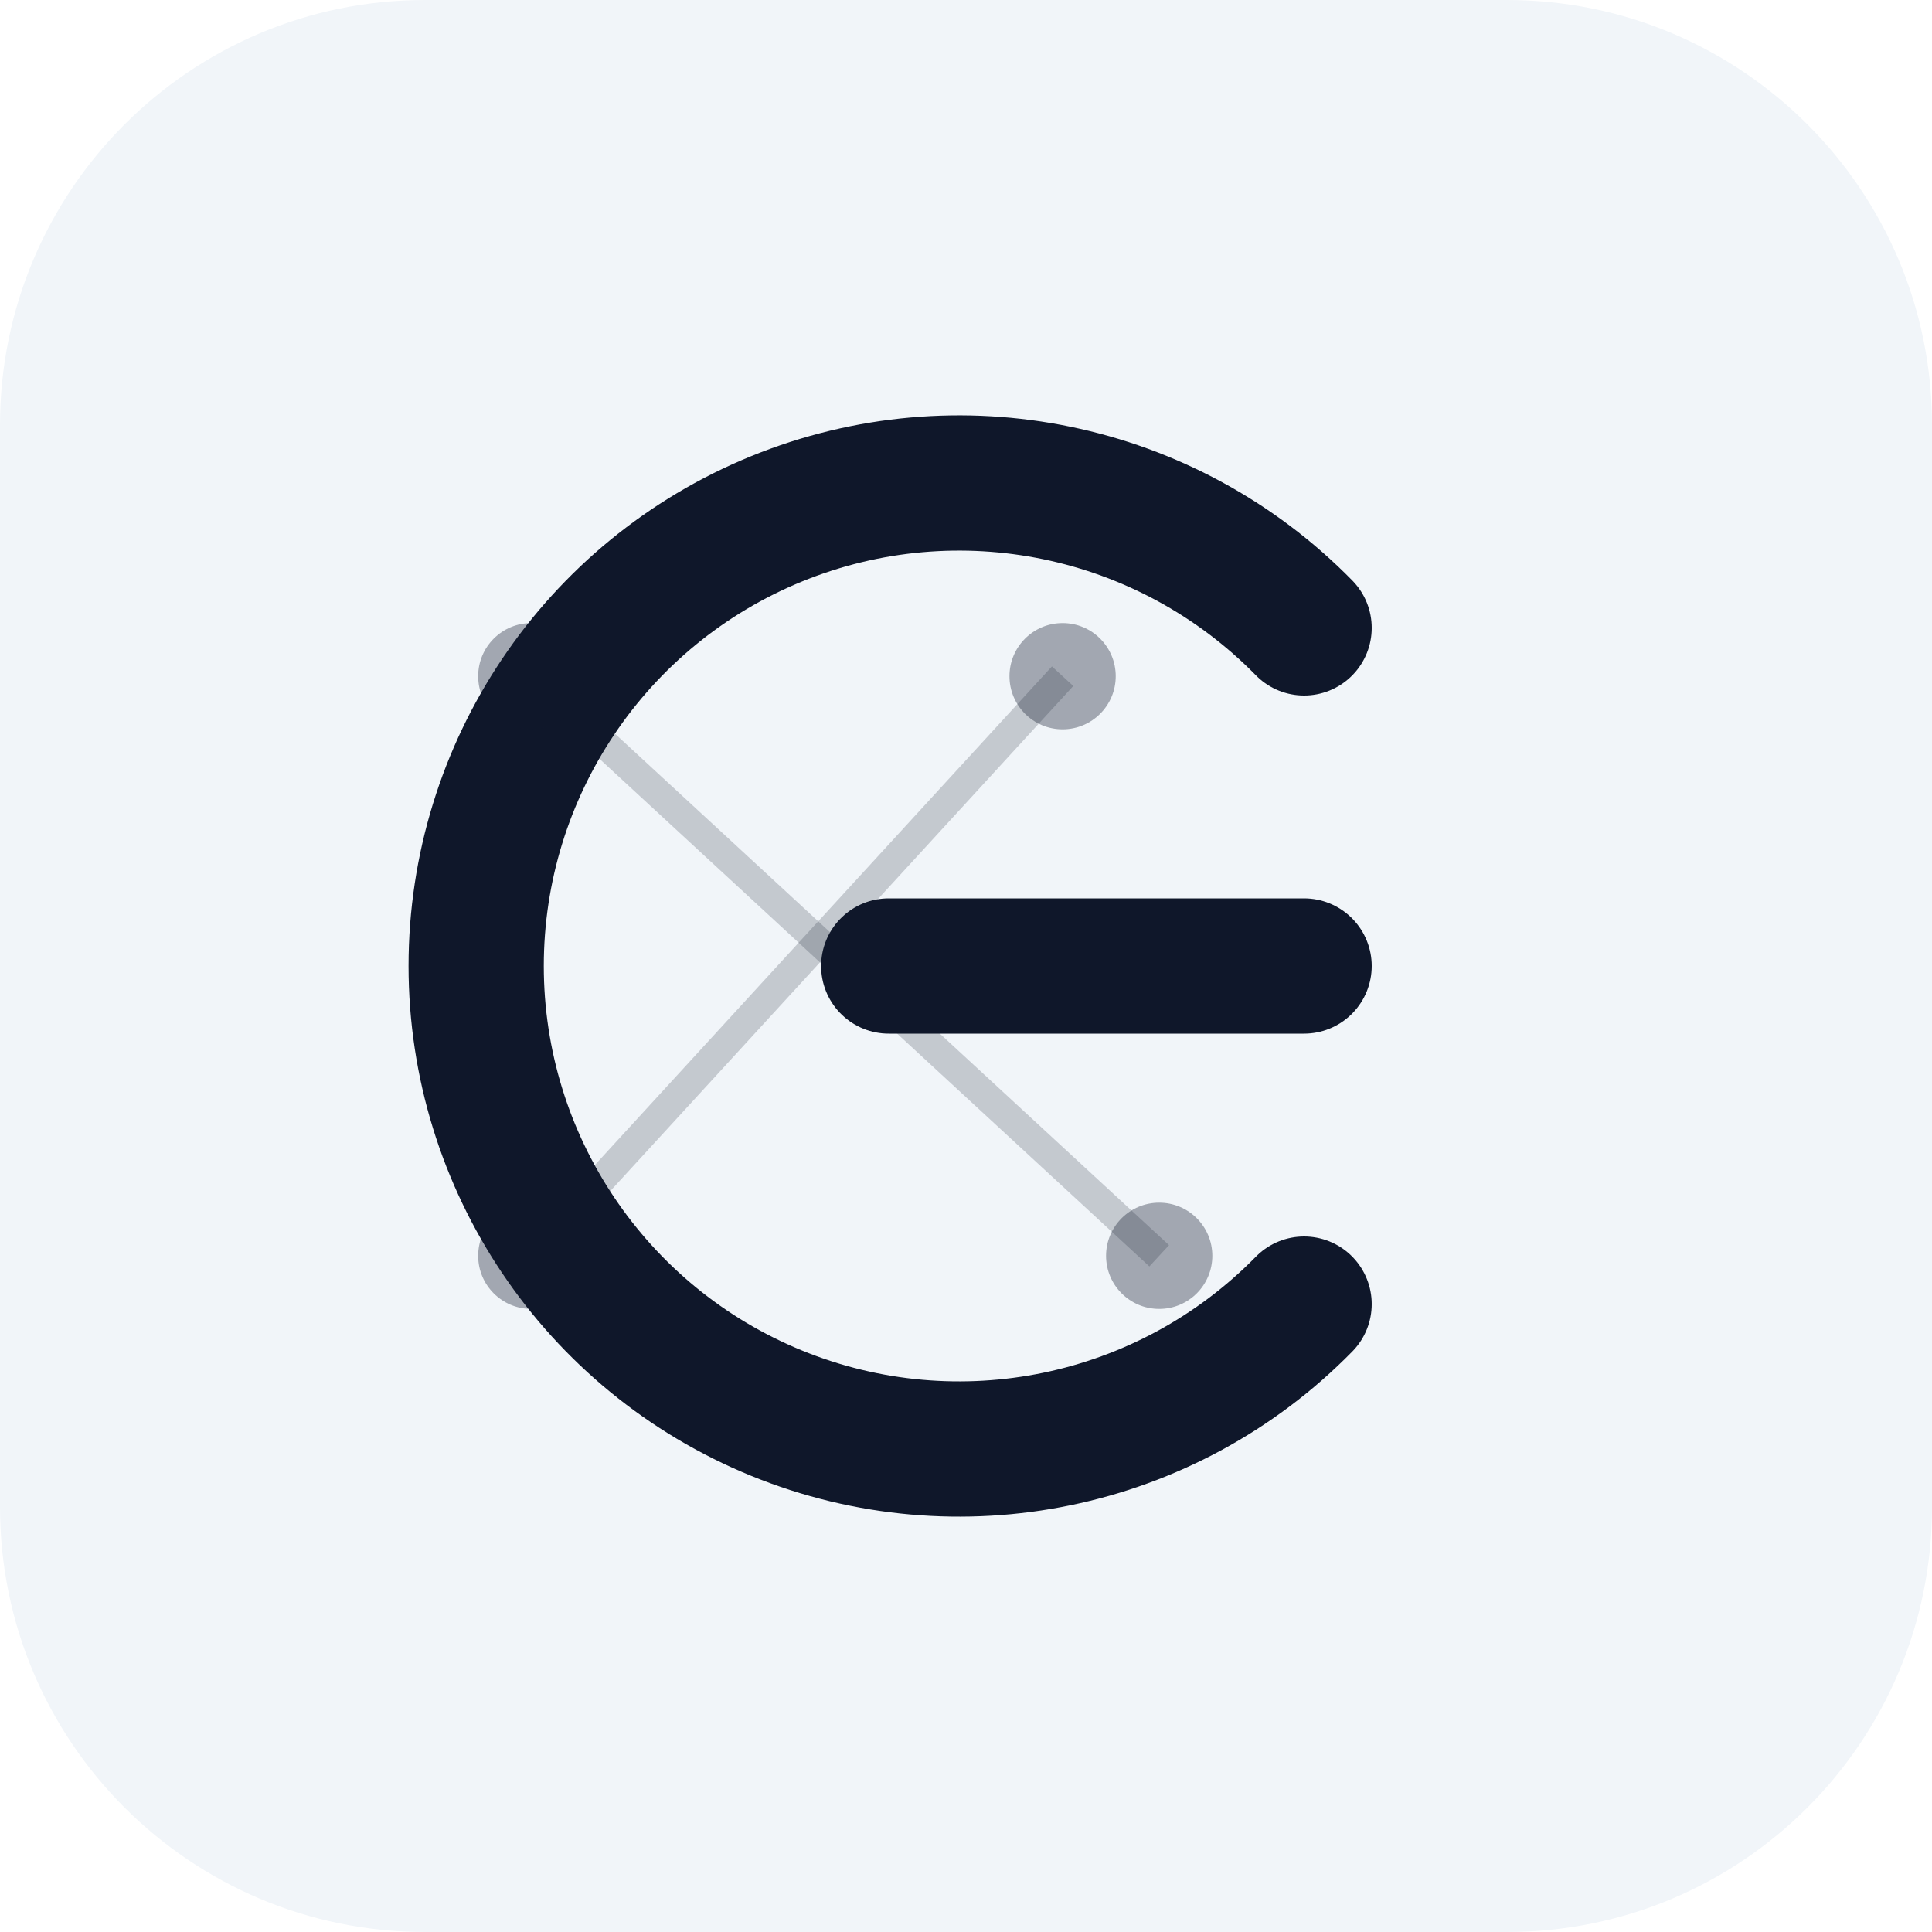
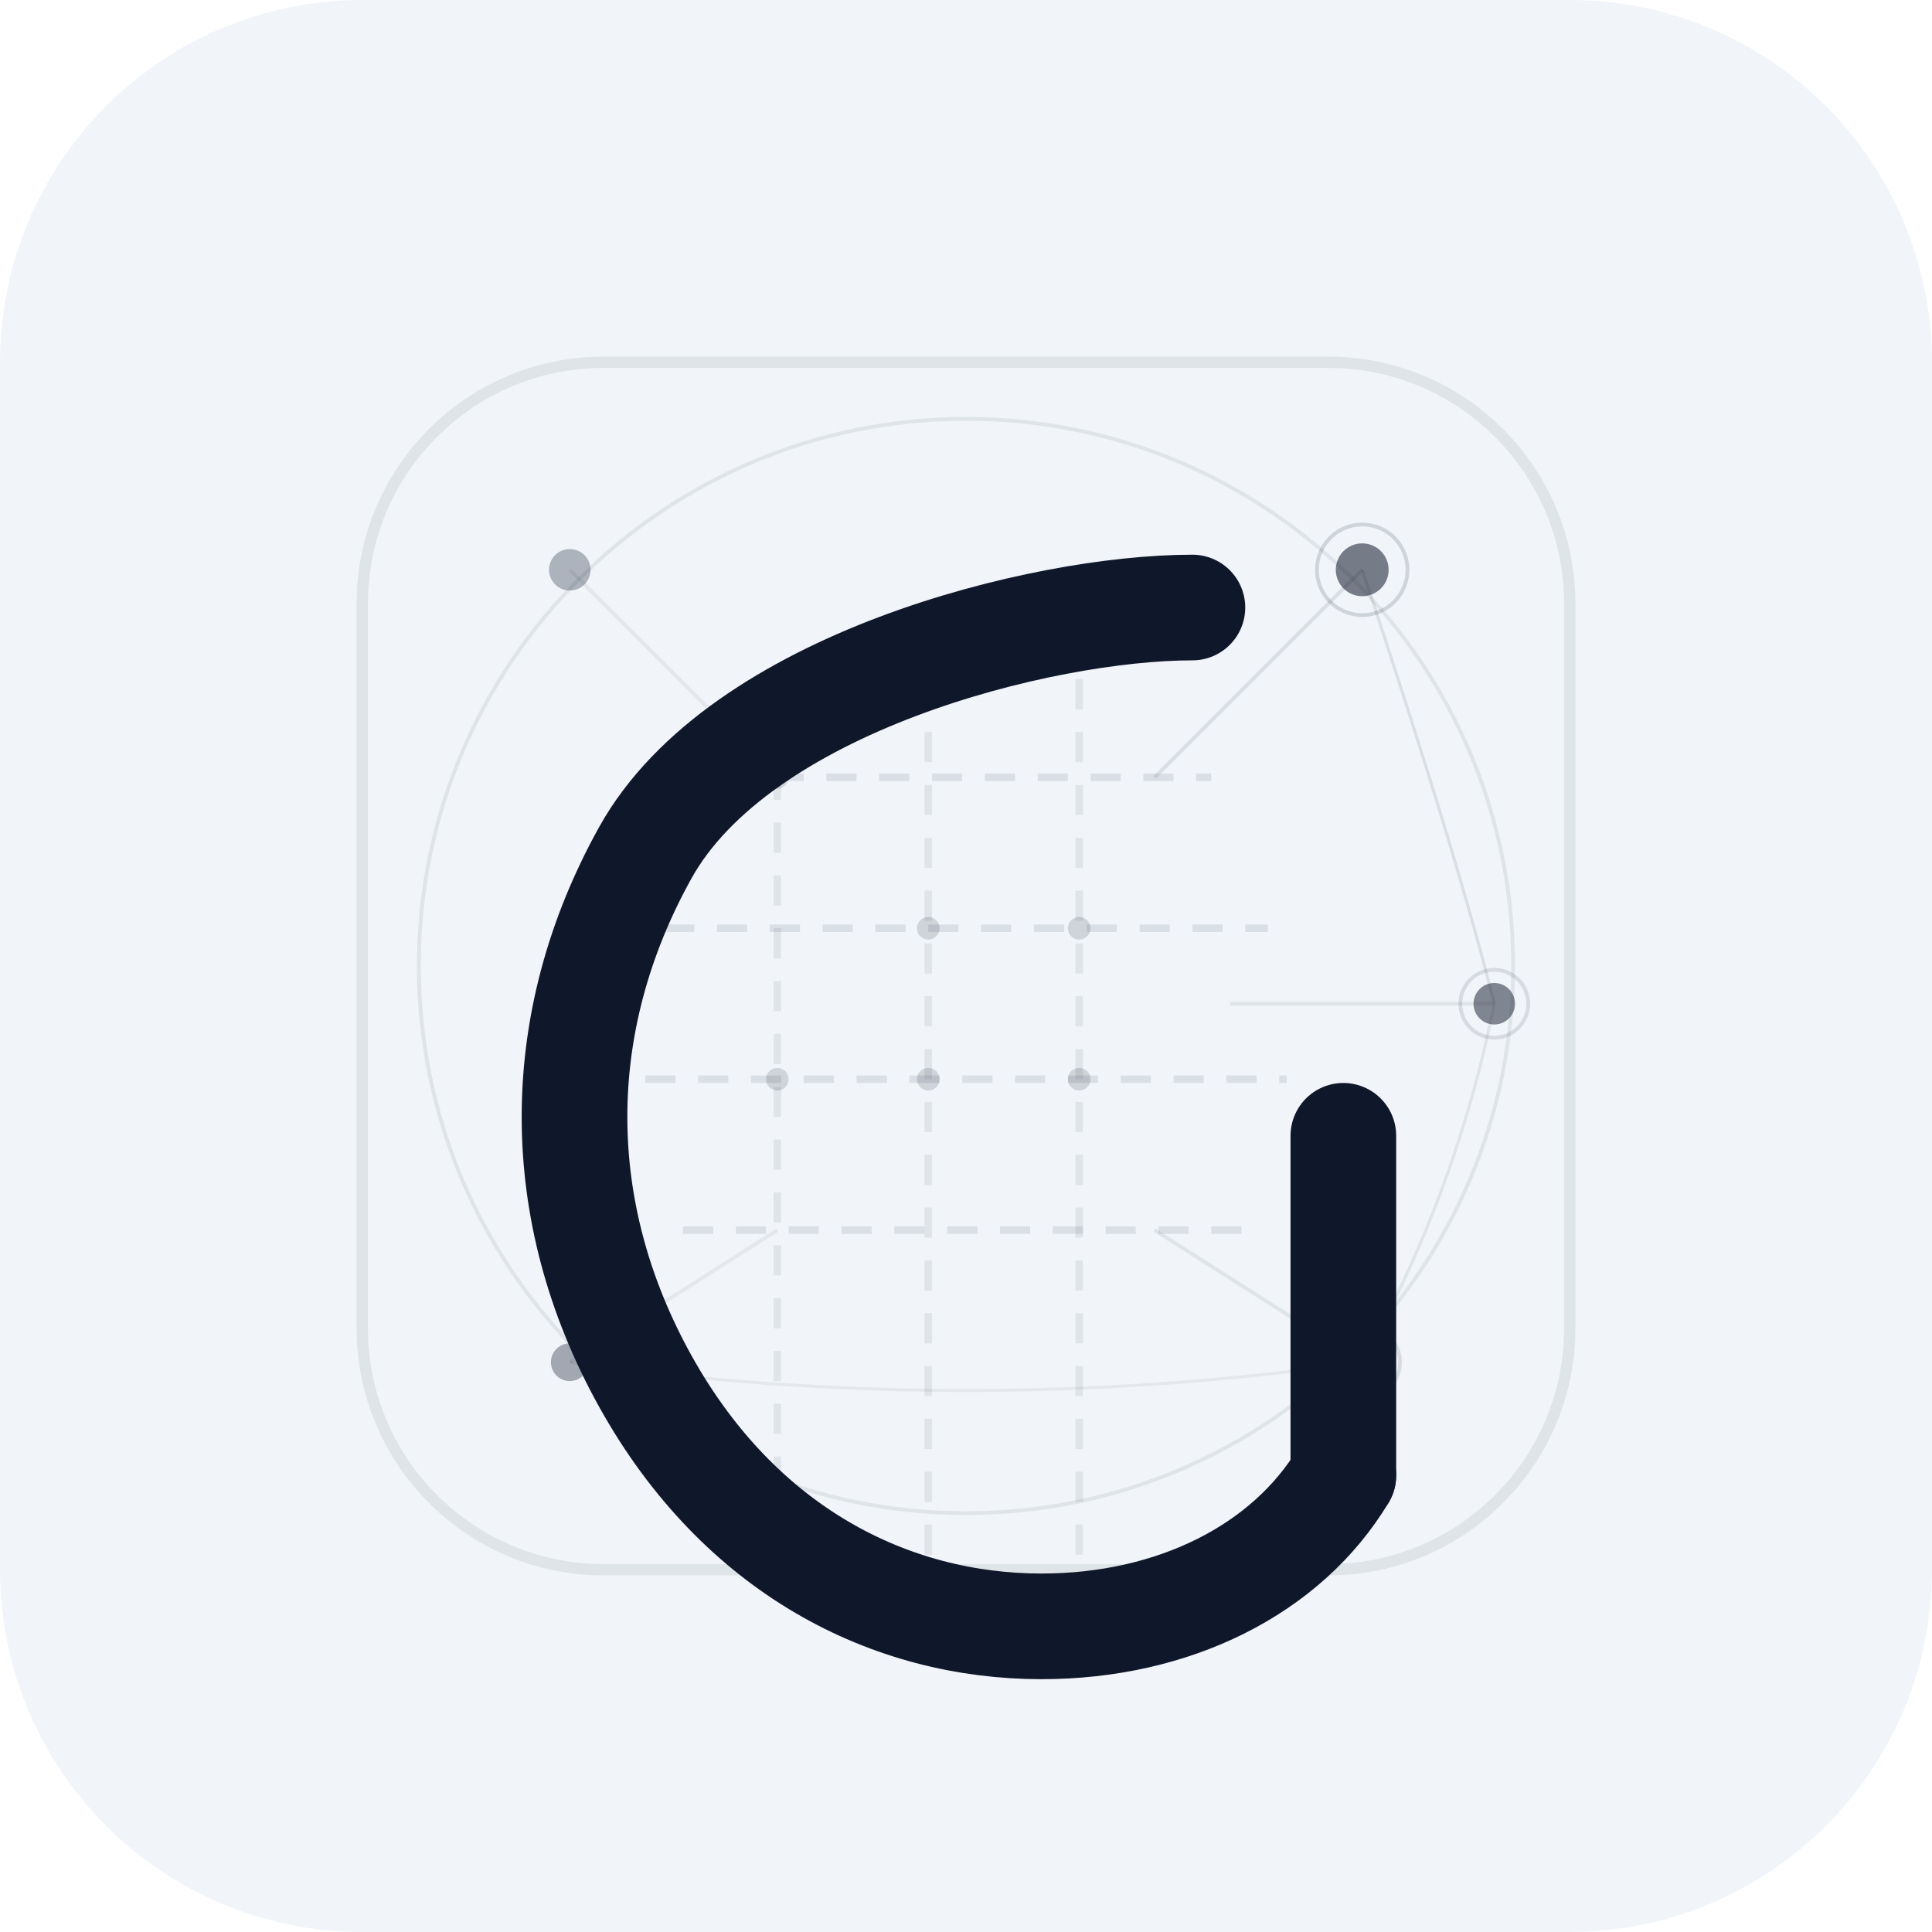
- <svg xmlns="http://www.w3.org/2000/svg" viewBox="0 0 200 200" width="200" height="200">
-   <rect width="200" height="200" rx="44" fill="#F1F5F9" />
-   <path d="M 135 65 A 50 50 0 1 0 135 135 M 135 100 L 92 100" stroke="#0F172A" stroke-width="14" fill="none" stroke-linecap="round" stroke-linejoin="round" />
-   <line x1="55" y1="70" x2="120" y2="130" stroke="#0F172A" stroke-width="3" opacity="0.20" />
-   <line x1="55" y1="130" x2="110" y2="70" stroke="#0F172A" stroke-width="3" opacity="0.20" />
-   <circle cx="55" cy="70" r="5.5" fill="#0F172A" opacity="0.35" />
-   <circle cx="120" cy="130" r="5.5" fill="#0F172A" opacity="0.35" />
-   <circle cx="55" cy="130" r="5.5" fill="#0F172A" opacity="0.35" />
-   <circle cx="110" cy="70" r="5.5" fill="#0F172A" opacity="0.35" />
+ <svg xmlns="http://www.w3.org/2000/svg" viewBox="0 0 512 512" width="512" height="512">
+   <rect width="512" height="512" rx="96" fill="#F1F5F9" />
+   <g transform="translate(256,256)">
+     <rect x="-160" y="-160" width="320" height="320" rx="64" fill="none" stroke="#0F172A" stroke-width="3" opacity="0.08" />
+     <path d="M 60,-95 C 20,-95 -60,-75 -85,-30 C -110,15 -110,65 -85,110 C -60,155 -20,175 20,175 C 55,175 85,160 100,135" fill="none" stroke="#0F172A" stroke-width="28" stroke-linecap="round" stroke-linejoin="round" />
+     <path d="M 100,135 L 100,45" fill="none" stroke="#0F172A" stroke-width="28" stroke-linecap="round" />
+     <path d="M -60,155 C -20,175 30,175 60,160" fill="none" stroke="#0F172A" stroke-width="8" stroke-linecap="round" opacity="0.25" />
+     <line x1="-65" y1="-50" x2="65" y2="-50" stroke="#0F172A" stroke-width="2" opacity="0.1" stroke-dasharray="8,6" />
+     <line x1="-80" y1="-10" x2="80" y2="-10" stroke="#0F172A" stroke-width="2" opacity="0.1" stroke-dasharray="8,6" />
+     <line x1="-85" y1="30" x2="85" y2="30" stroke="#0F172A" stroke-width="2" opacity="0.1" stroke-dasharray="8,6" />
+     <line x1="-75" y1="70" x2="75" y2="70" stroke="#0F172A" stroke-width="2" opacity="0.1" stroke-dasharray="8,6" />
+     <line x1="-50" y1="-80" x2="-50" y2="140" stroke="#0F172A" stroke-width="2" opacity="0.08" stroke-dasharray="8,6" />
+     <line x1="-10" y1="-90" x2="-10" y2="160" stroke="#0F172A" stroke-width="2" opacity="0.08" stroke-dasharray="8,6" />
+     <line x1="30" y1="-90" x2="30" y2="160" stroke="#0F172A" stroke-width="2" opacity="0.08" stroke-dasharray="8,6" />
+     <circle cx="-50" cy="-50" r="3" fill="#0F172A" opacity="0.15" />
+     <circle cx="-10" cy="-10" r="3" fill="#0F172A" opacity="0.15" />
+     <circle cx="30" cy="-10" r="3" fill="#0F172A" opacity="0.15" />
+     <circle cx="-50" cy="30" r="3" fill="#0F172A" opacity="0.15" />
+     <circle cx="-10" cy="30" r="3" fill="#0F172A" opacity="0.15" />
+     <circle cx="30" cy="30" r="3" fill="#0F172A" opacity="0.15" />
+     <circle cx="0" cy="0" r="145" fill="none" stroke="#0F172A" stroke-width="1" opacity="0.08" />
+     <circle cx="105" cy="-105" r="7" fill="#0F172A" opacity="0.55" />
+     <circle cx="105" cy="-105" r="12" fill="none" stroke="#0F172A" stroke-width="1" opacity="0.15" />
+     <circle cx="140" cy="10" r="5.5" fill="#0F172A" opacity="0.5" />
+     <circle cx="140" cy="10" r="9" fill="none" stroke="#0F172A" stroke-width="1" opacity="0.12" />
+     <circle cx="105" cy="105" r="6" fill="#0F172A" opacity="0.45" />
+     <circle cx="105" cy="105" r="10" fill="none" stroke="#0F172A" stroke-width="1" opacity="0.12" />
+     <circle cx="-105" cy="105" r="5" fill="#0F172A" opacity="0.35" />
+     <circle cx="-105" cy="-105" r="5.5" fill="#0F172A" opacity="0.3" />
+     <line x1="105" y1="-105" x2="50" y2="-50" stroke="#0F172A" stroke-width="1" opacity="0.1" />
+     <line x1="140" y1="10" x2="70" y2="10" stroke="#0F172A" stroke-width="1" opacity="0.08" />
+     <line x1="105" y1="105" x2="50" y2="70" stroke="#0F172A" stroke-width="1" opacity="0.08" />
+     <line x1="-105" y1="105" x2="-50" y2="70" stroke="#0F172A" stroke-width="1" opacity="0.06" />
+     <line x1="-105" y1="-105" x2="-50" y2="-50" stroke="#0F172A" stroke-width="1" opacity="0.06" />
+     <path d="M 105,-105 Q 130,-30 140,10" fill="none" stroke="#0F172A" stroke-width="0.8" opacity="0.1" />
+     <path d="M 140,10 Q 130,60 105,105" fill="none" stroke="#0F172A" stroke-width="0.8" opacity="0.08" />
+     <path d="M 105,105 Q 0,120 -105,105" fill="none" stroke="#0F172A" stroke-width="0.8" opacity="0.06" />
+   </g>
</svg>
